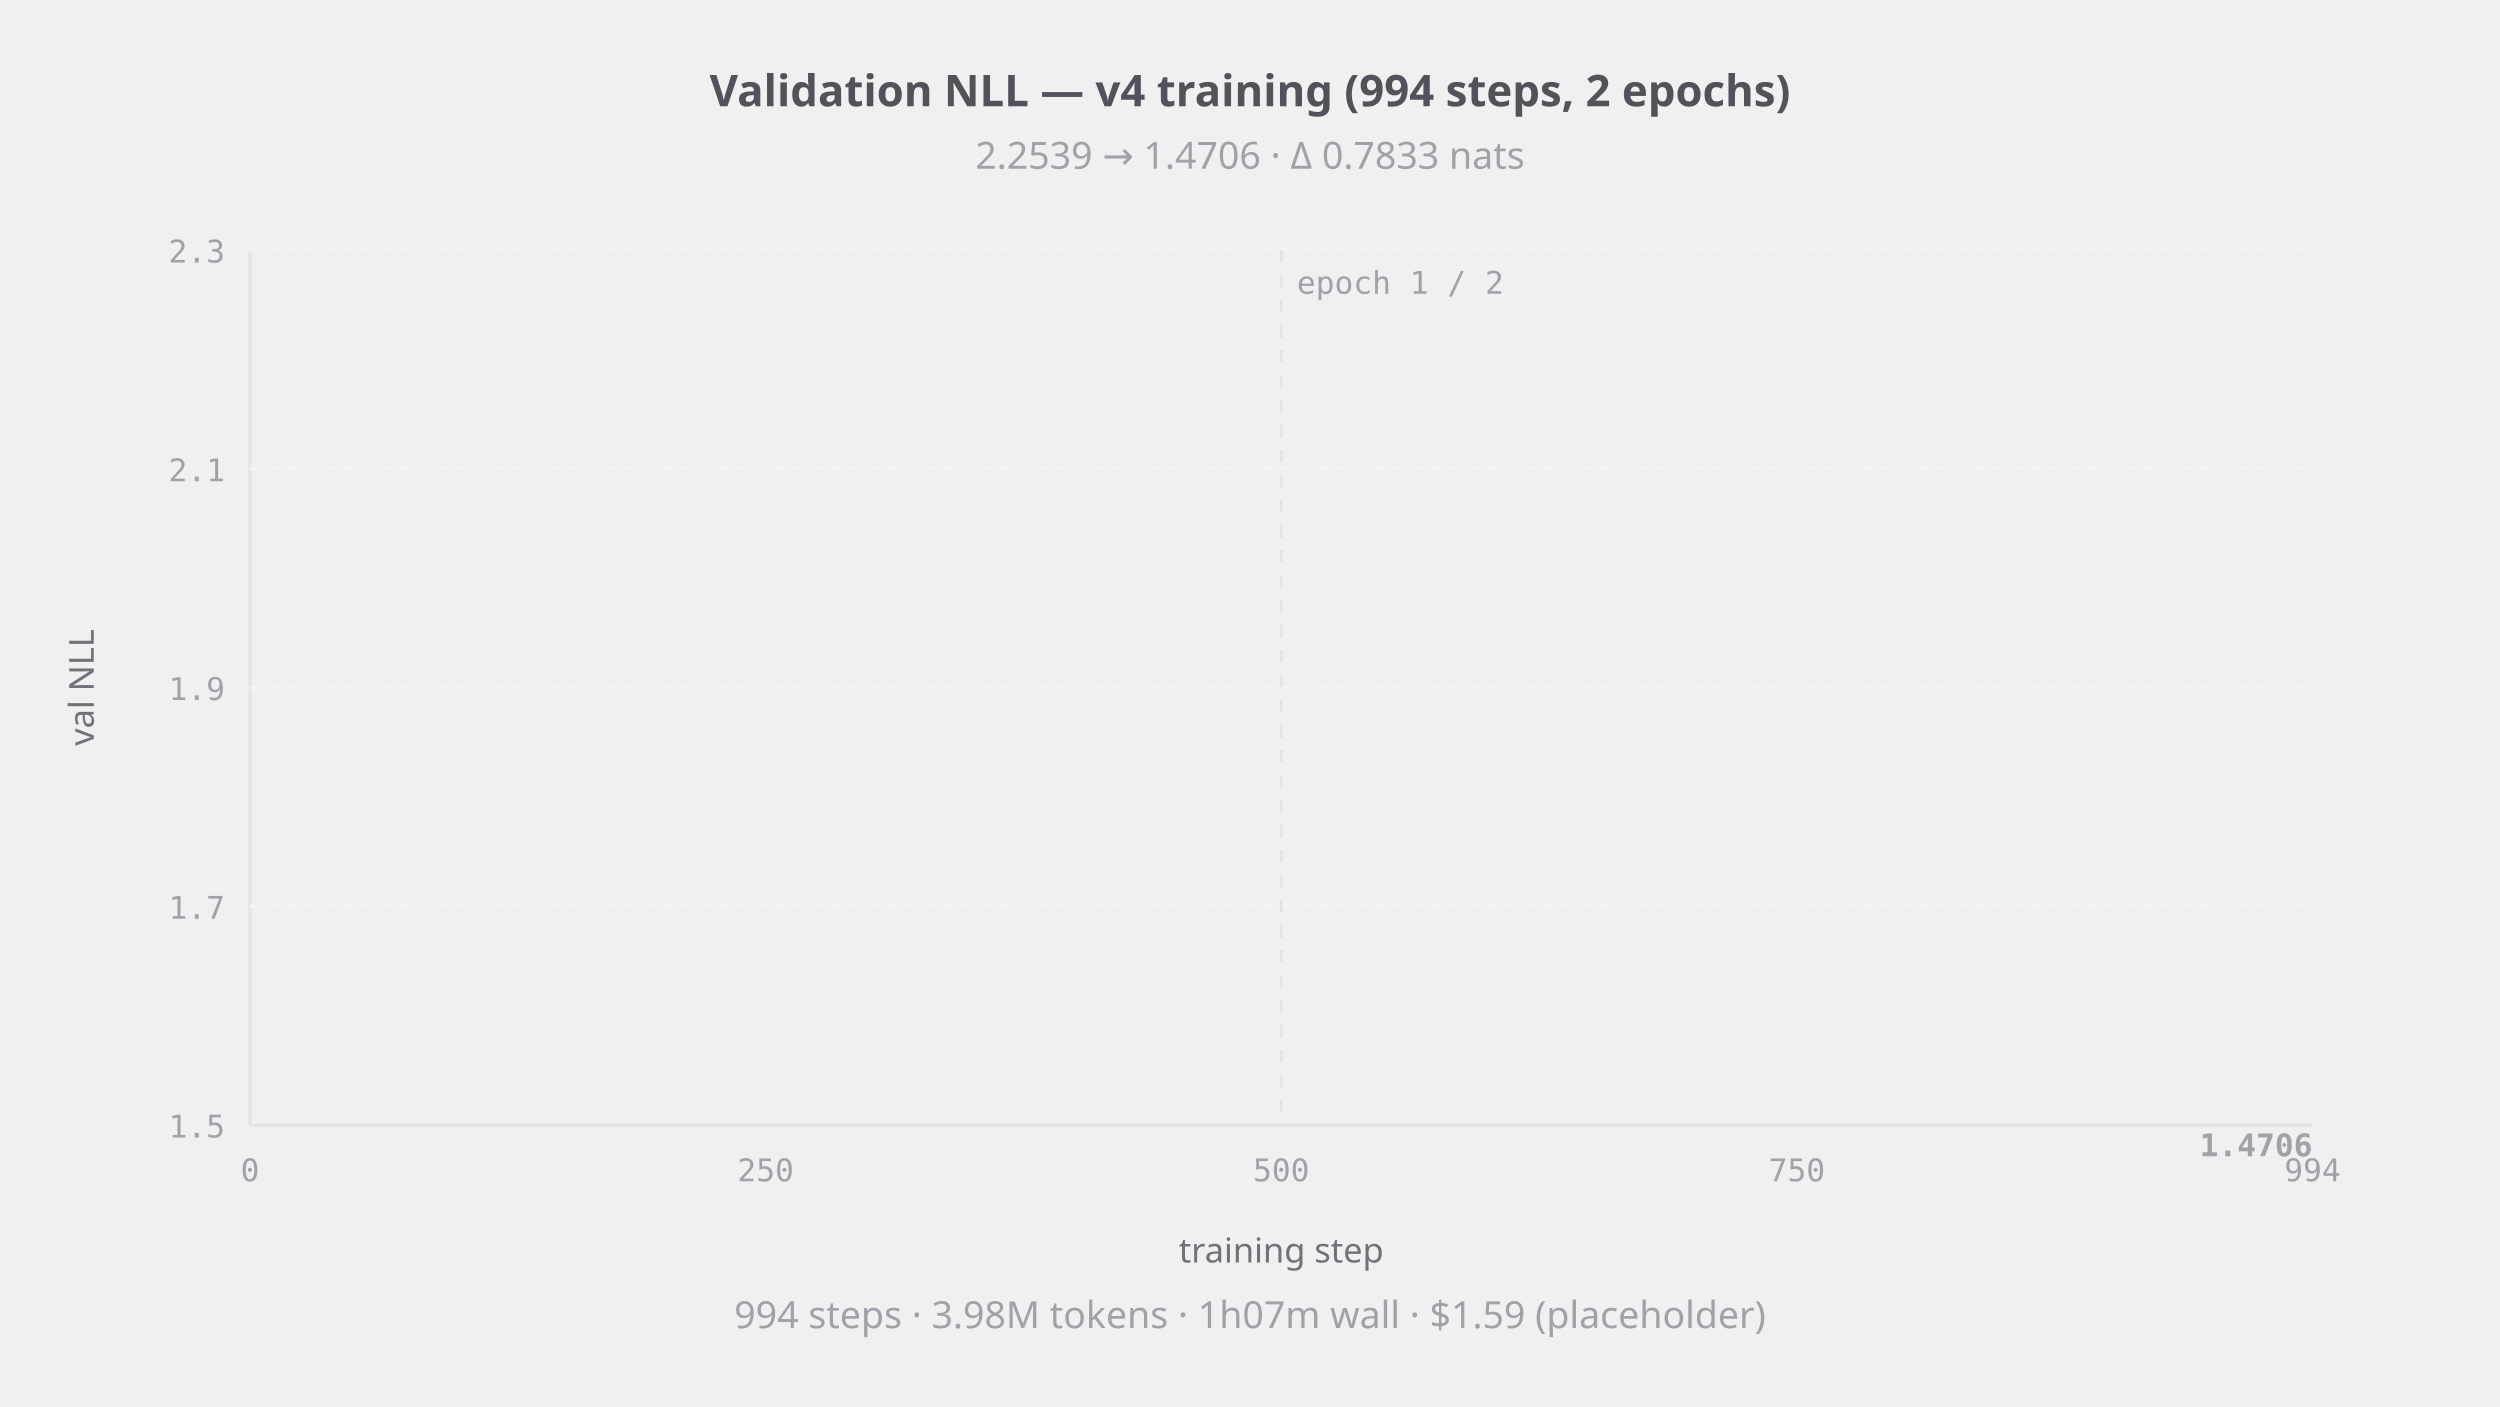
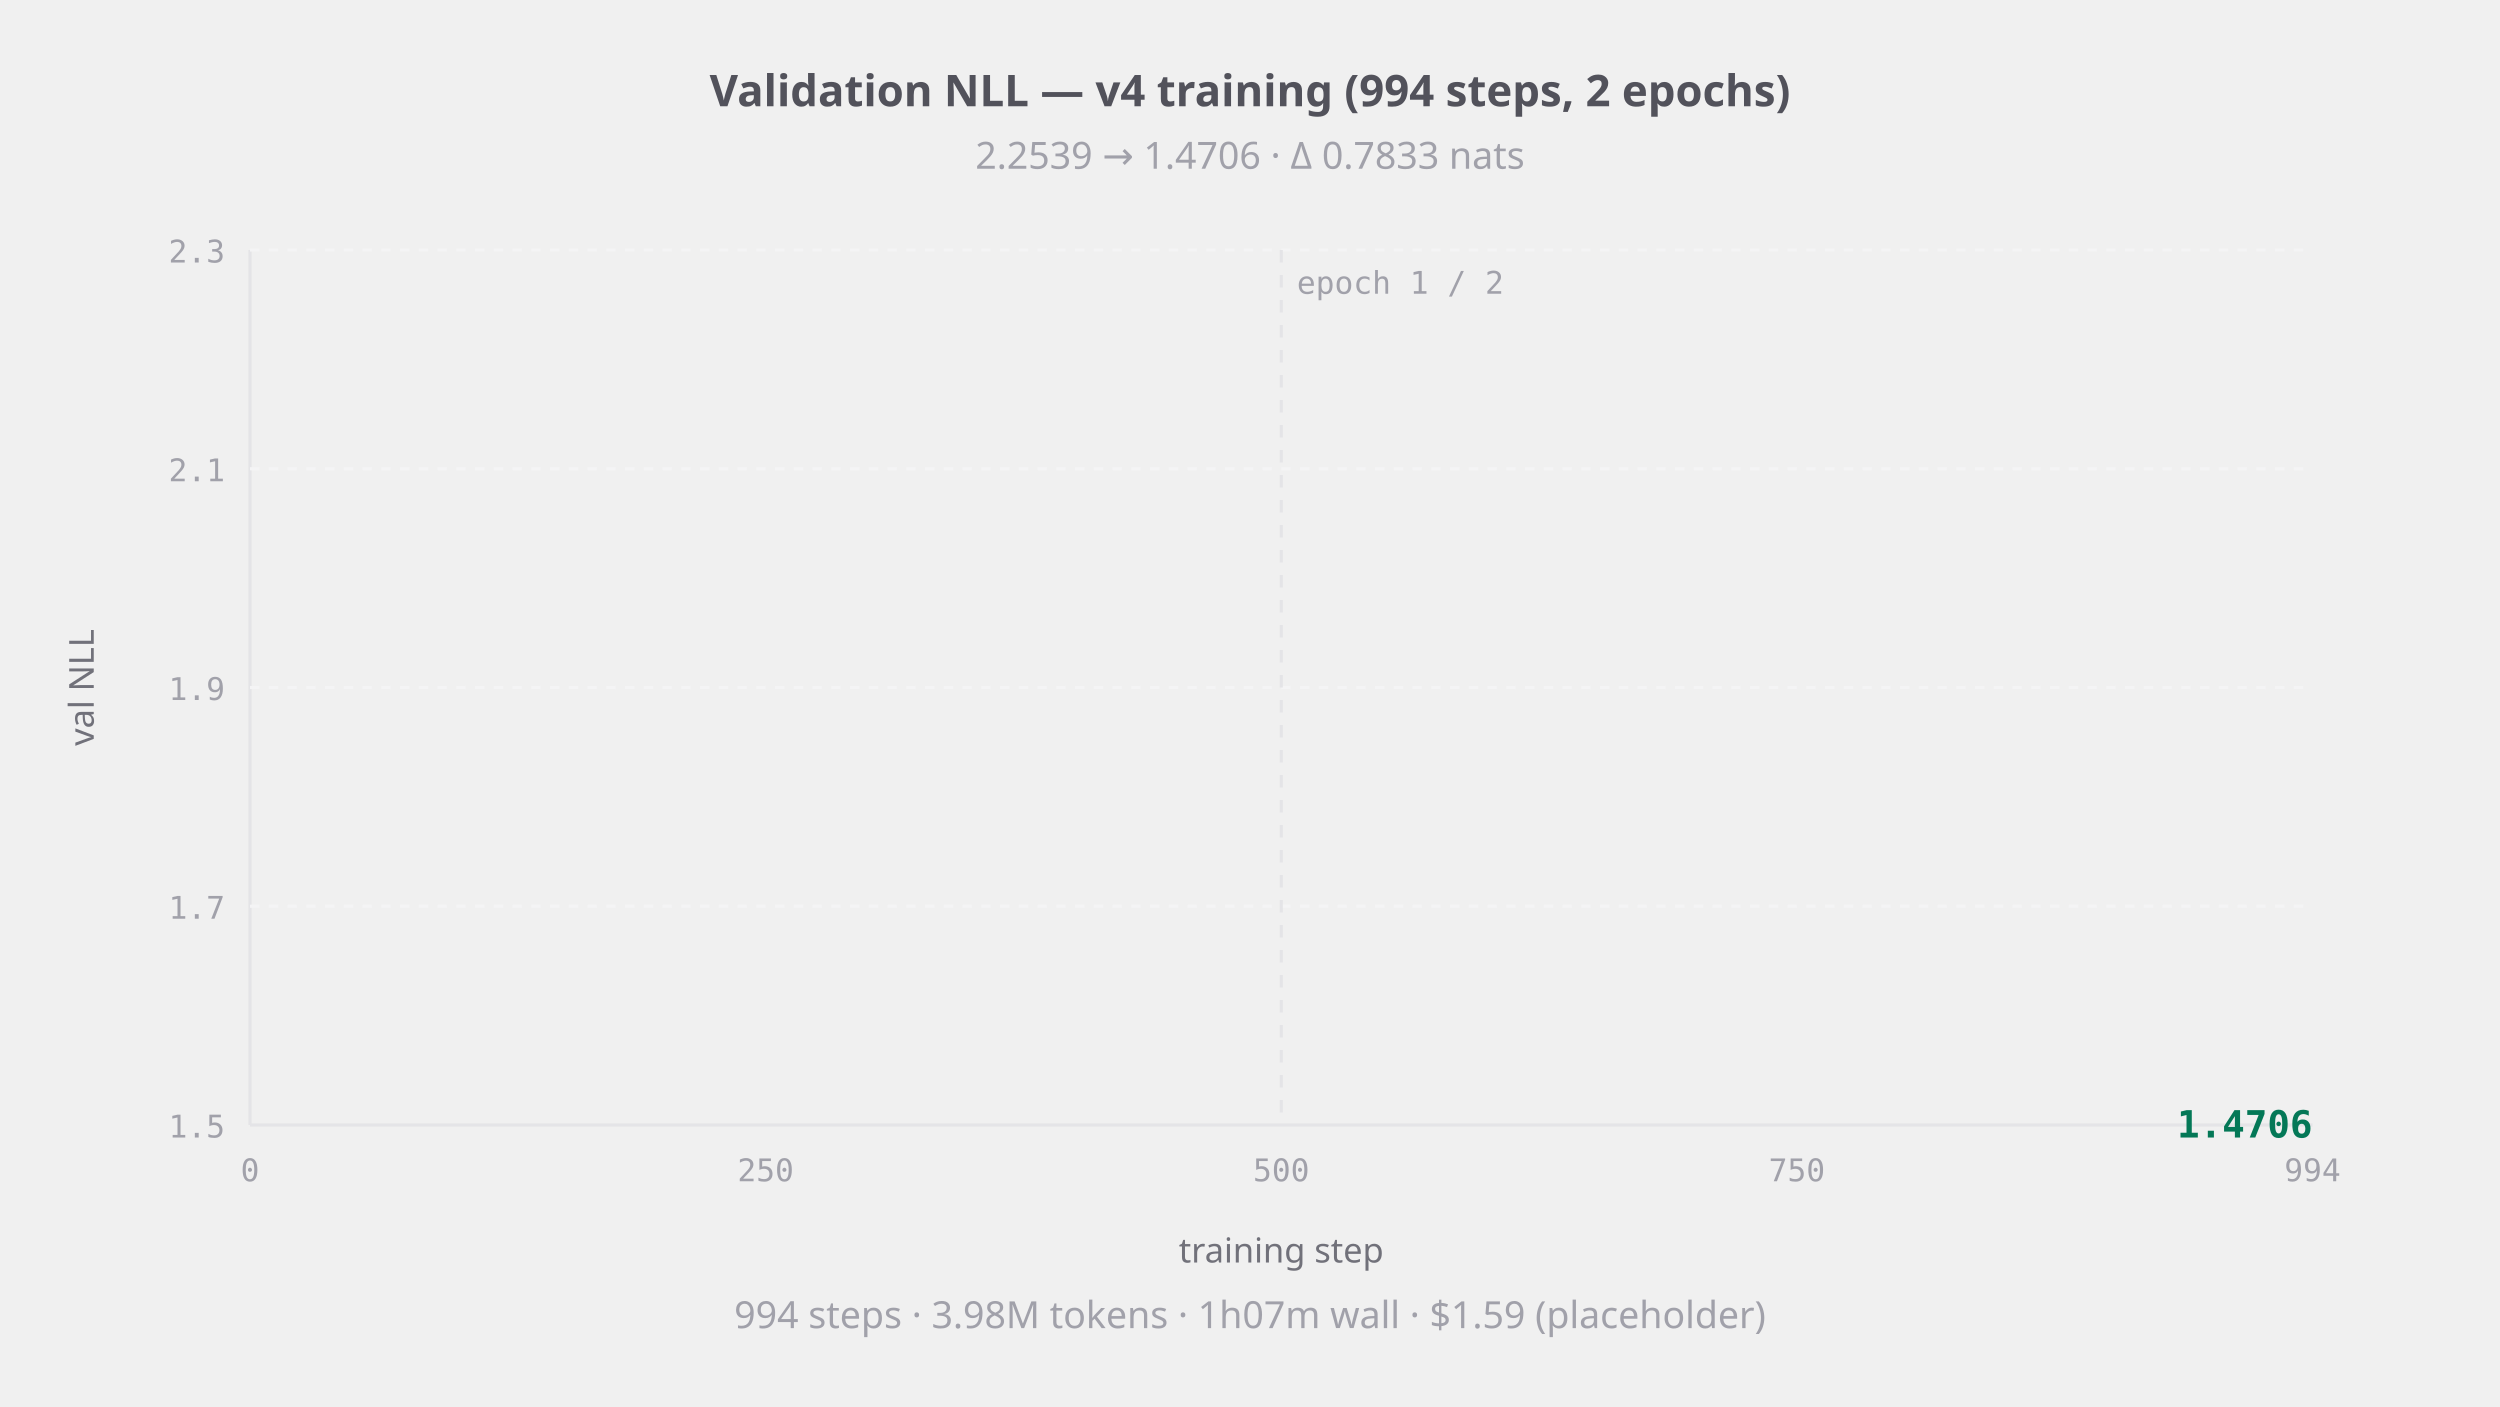
<svg xmlns="http://www.w3.org/2000/svg" viewBox="0 0 800 450" role="img" aria-labelledby="t d">
  <style>
    .axis { stroke: #e4e4e7; stroke-width: 1; }
    .tick { font: 400 10px ui-monospace, monospace; fill: #a1a1aa; }
    .tlabel { font: 500 11px ui-sans-serif, system-ui, sans-serif; fill: #71717a; }
    .title { font: 600 14px ui-sans-serif, system-ui, sans-serif; fill: #52525b; }
    .subtitle { font: 400 12px ui-sans-serif, system-ui, sans-serif; fill: #a1a1aa; }
    .grid { stroke: #f4f4f5; stroke-width: 1; stroke-dasharray: 3 3; }
    .line { fill: none; stroke: #10b981; stroke-width: 2.5; stroke-linecap: round; stroke-linejoin: round;
            stroke-dasharray: 1200; stroke-dashoffset: 1200; animation: draw 4s cubic-bezier(0.4,0,0.2,1) forwards, idle 12s infinite 4s; }
    .pt { fill: #ffffff; stroke: #10b981; stroke-width: 1.5; opacity: 0; animation: dot 0.3s ease forwards; }
    @keyframes draw { to { stroke-dashoffset: 0; } }
    @keyframes idle { 0%,90%,100% { stroke-dashoffset: 0; opacity: 1 } 92%,98% { opacity: 0.3 } }
    @keyframes dot  { to { opacity: 1; } }
    .epoch-mark { fill: none; stroke: #e4e4e7; stroke-width: 1; stroke-dasharray: 4 4; }
    .epoch-label { font: 500 10px ui-monospace, monospace; fill: #a1a1aa; }
  </style>
  <text class="title" x="400" y="34" text-anchor="middle">Validation NLL — v4 training (994 steps, 2 epochs)</text>
  <text class="subtitle" x="400" y="54" text-anchor="middle">2.2539 → 1.4706 · Δ 0.7833 nats</text>
  <g transform="translate(80, 80)">
    <line class="axis" x1="0" y1="0" x2="0" y2="280" />
    <line class="axis" x1="0" y1="280" x2="660" y2="280" />
    <line class="grid" x1="0" y1="0" x2="660" y2="0" />
    <line class="grid" x1="0" y1="70" x2="660" y2="70" />
    <line class="grid" x1="0" y1="140" x2="660" y2="140" />
    <line class="grid" x1="0" y1="210" x2="660" y2="210" />
    <text class="tick" x="-8" y="4" text-anchor="end">2.3</text>
    <text class="tick" x="-8" y="74" text-anchor="end">2.1</text>
    <text class="tick" x="-8" y="144" text-anchor="end">1.9</text>
    <text class="tick" x="-8" y="214" text-anchor="end">1.7</text>
    <text class="tick" x="-8" y="284" text-anchor="end">1.5</text>
    <text class="tick" x="0" y="298" text-anchor="middle">0</text>
    <text class="tick" x="165" y="298" text-anchor="middle">250</text>
    <text class="tick" x="330" y="298" text-anchor="middle">500</text>
    <text class="tick" x="495" y="298" text-anchor="middle">750</text>
    <text class="tick" x="660" y="298" text-anchor="middle">994</text>
    <line class="epoch-mark" x1="330" y1="0" x2="330" y2="280" />
    <text class="epoch-label" x="335" y="14">epoch 1 / 2</text>
    <text class="tlabel" x="330" y="324" text-anchor="middle">training step</text>
    <text class="tlabel" x="-50" y="140" text-anchor="middle" transform="rotate(-90 -50 140)">val NLL</text>
    <path class="line" d="       M 33,17.86       L 66,68.85       L 99,94.50       L 132,120.13       L 165,135.95       L 198,151.28       L 231,164.69       L 264,166.75       L 297,178.23       L 330,190.04       L 363,212.30       L 396,229.58       L 429,245.79       L 462,258.36       L 495,266.78       L 528,276.51       L 561,282.95       L 594,288.27       L 627,291.55       L 660,293.79     " />
    <circle class="pt" cx="33" cy="17.86" r="3" style="animation-delay:0.5s" />
    <circle class="pt" cx="165" cy="135.95" r="3" style="animation-delay:1.5s" />
    <circle class="pt" cx="330" cy="190.04" r="3" style="animation-delay:2.5s" />
    <circle class="pt" cx="495" cy="266.78" r="3" style="animation-delay:3.5s" />
    <circle class="pt" cx="660" cy="293.79" r="3" style="animation-delay:4s" />
-     <text class="tick" x="660" y="290" text-anchor="end" fill="#047857" style="font-weight:600">1.4706</text>
+     <text x="660" y="284" text-anchor="end" fill="#047857" style="font: 600 12px ui-monospace, monospace">1.4706</text>
  </g>
  <text x="400" y="425" text-anchor="middle" class="subtitle">994 steps · 3.98M tokens · 1h07m wall · $1.59 (placeholder)</text>
</svg>
